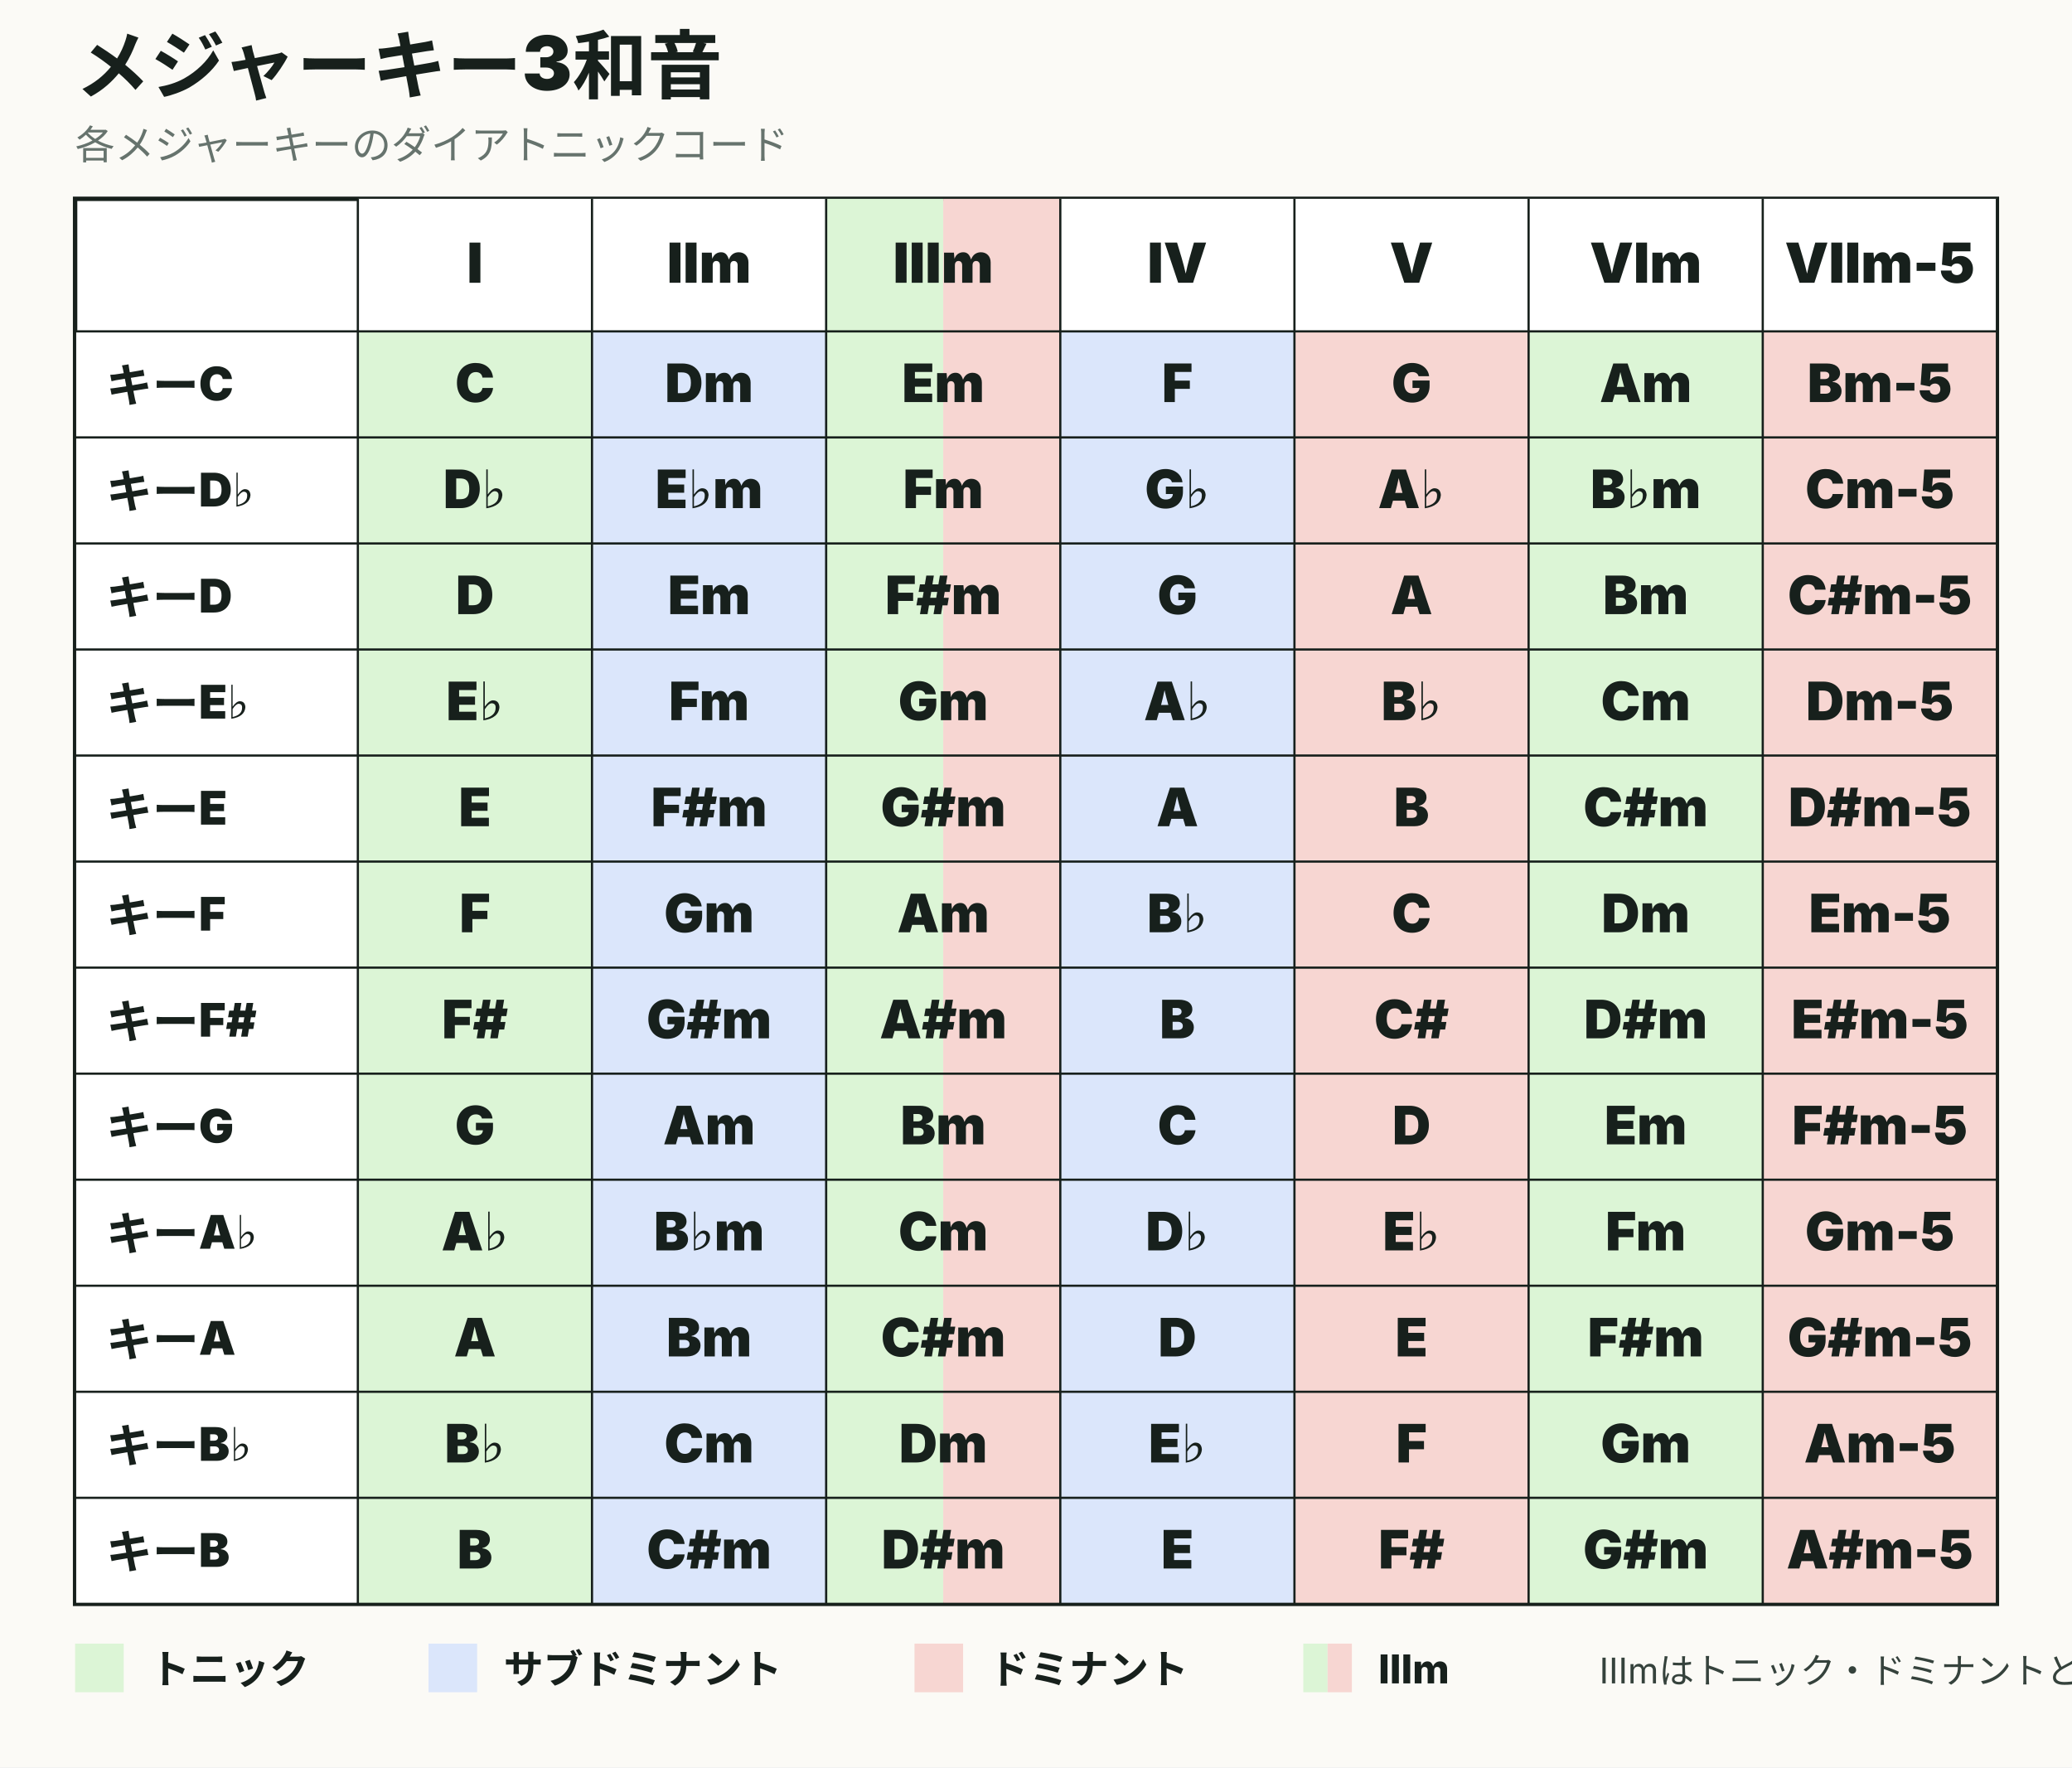
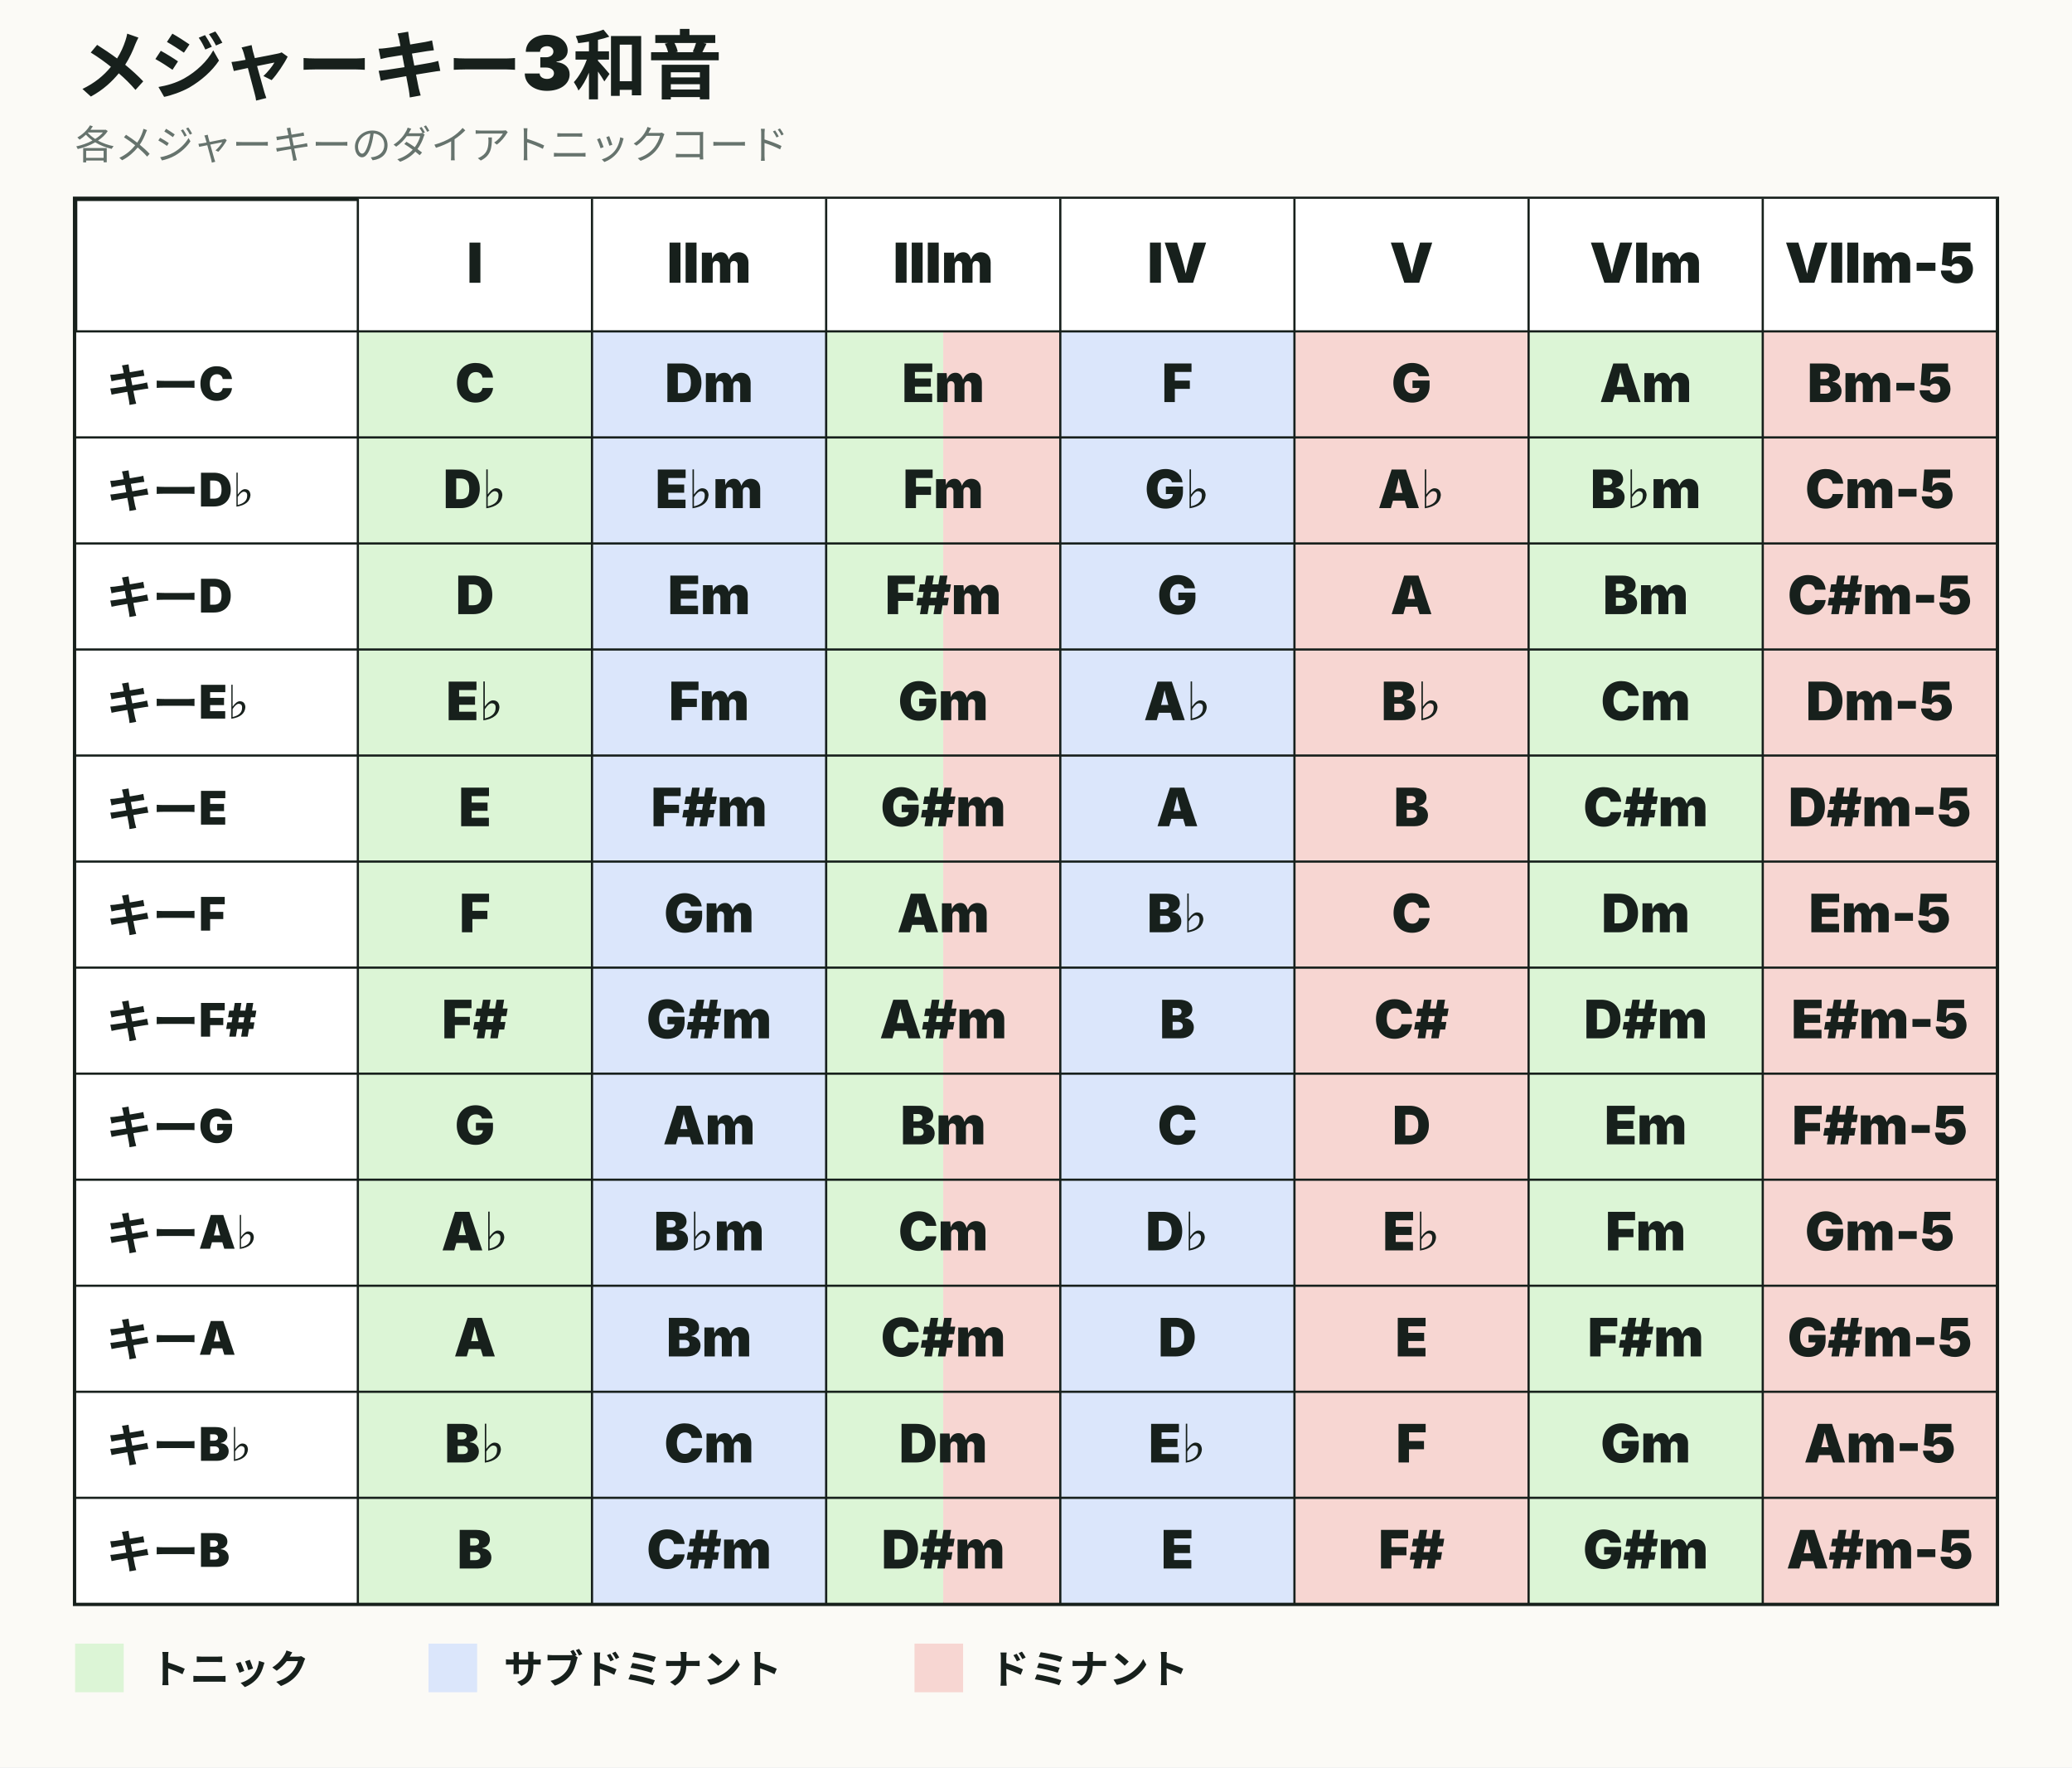
<svg xmlns="http://www.w3.org/2000/svg" width="938" height="800" viewBox="0 0 938 800" role="img" aria-labelledby="title desc">
  <rect width="100%" height="100%" fill="#fbfaf6" />
  <style>text{font-family:Inter,system-ui,-apple-system,BlinkMacSystemFont,"Hiragino Sans","Yu Gothic",sans-serif;fill:#17201c}.title{font-size:34px;font-weight:900}.sub{font-size:18px;fill:#66736d}.headText{font-size:25px;font-weight:900}.keyText{font-size:21px;font-weight:900}.cellText{font-size:24px;font-weight:850}.legendText{font-size:18px;font-weight:800}.noteText{font-size:16px;fill:#35423c}.line{stroke:#17201c;stroke-width:1}</style>
  <text x="34" y="42" class="title">メジャーキー3和音</text>
  <text x="34" y="72" class="sub">各メジャーキーのダイアトニックコード</text>
  <rect x="34" y="90" width="870" height="636" fill="#fff" stroke="#17201c" stroke-width="2" />
  <rect x="162" y="90" width="106" height="60" fill="#fff" />
  <text x="215" y="128" text-anchor="middle" class="headText">I</text>
  <rect x="268" y="90" width="106" height="60" fill="#fff" />
  <text x="321" y="128" text-anchor="middle" class="headText">IIm</text>
-   <rect x="374" y="90" width="53" height="60" fill="#dcf5d6" />
-   <rect x="427" y="90" width="53" height="60" fill="#f7d6d2" />
+   <rect x="374" y="90" width="106" height="60" fill="#fff" />
  <text x="427" y="128" text-anchor="middle" class="headText">IIIm</text>
  <rect x="480" y="90" width="106" height="60" fill="#fff" />
  <text x="533" y="128" text-anchor="middle" class="headText">IV</text>
  <rect x="586" y="90" width="106" height="60" fill="#fff" />
  <text x="639" y="128" text-anchor="middle" class="headText">V</text>
  <rect x="692" y="90" width="106" height="60" fill="#fff" />
  <text x="745" y="128" text-anchor="middle" class="headText">VIm</text>
  <rect x="798" y="90" width="106" height="60" fill="#fff" />
  <text x="851" y="128" text-anchor="middle" class="headText">VIIm-5</text>
  <rect x="34" y="150" width="128" height="48" fill="#fff" />
  <text x="48" y="182" class="keyText">キーC</text>
  <rect x="162" y="150" width="106" height="48" fill="#dcf5d6" />
  <text x="215" y="182" text-anchor="middle" class="cellText">C</text>
  <rect x="268" y="150" width="106" height="48" fill="#dbe6fb" />
  <text x="321" y="182" text-anchor="middle" class="cellText">Dm</text>
  <rect x="374" y="150" width="53" height="48" fill="#dcf5d6" />
  <rect x="427" y="150" width="53" height="48" fill="#f7d6d2" />
  <text x="427" y="182" text-anchor="middle" class="cellText">Em</text>
  <rect x="480" y="150" width="106" height="48" fill="#dbe6fb" />
  <text x="533" y="182" text-anchor="middle" class="cellText">F</text>
  <rect x="586" y="150" width="106" height="48" fill="#f7d6d2" />
  <text x="639" y="182" text-anchor="middle" class="cellText">G</text>
  <rect x="692" y="150" width="106" height="48" fill="#dcf5d6" />
  <text x="745" y="182" text-anchor="middle" class="cellText">Am</text>
  <rect x="798" y="150" width="106" height="48" fill="#f7d6d2" />
  <text x="851" y="182" text-anchor="middle" class="cellText">Bm-5</text>
  <rect x="34" y="198" width="128" height="48" fill="#fff" />
  <text x="48" y="230" class="keyText">キーD♭</text>
  <rect x="162" y="198" width="106" height="48" fill="#dcf5d6" />
  <text x="215" y="230" text-anchor="middle" class="cellText">D♭</text>
  <rect x="268" y="198" width="106" height="48" fill="#dbe6fb" />
  <text x="321" y="230" text-anchor="middle" class="cellText">E♭m</text>
  <rect x="374" y="198" width="53" height="48" fill="#dcf5d6" />
  <rect x="427" y="198" width="53" height="48" fill="#f7d6d2" />
  <text x="427" y="230" text-anchor="middle" class="cellText">Fm</text>
  <rect x="480" y="198" width="106" height="48" fill="#dbe6fb" />
  <text x="533" y="230" text-anchor="middle" class="cellText">G♭</text>
  <rect x="586" y="198" width="106" height="48" fill="#f7d6d2" />
  <text x="639" y="230" text-anchor="middle" class="cellText">A♭</text>
  <rect x="692" y="198" width="106" height="48" fill="#dcf5d6" />
  <text x="745" y="230" text-anchor="middle" class="cellText">B♭m</text>
  <rect x="798" y="198" width="106" height="48" fill="#f7d6d2" />
  <text x="851" y="230" text-anchor="middle" class="cellText">Cm-5</text>
  <rect x="34" y="246" width="128" height="48" fill="#fff" />
  <text x="48" y="278" class="keyText">キーD</text>
  <rect x="162" y="246" width="106" height="48" fill="#dcf5d6" />
  <text x="215" y="278" text-anchor="middle" class="cellText">D</text>
  <rect x="268" y="246" width="106" height="48" fill="#dbe6fb" />
  <text x="321" y="278" text-anchor="middle" class="cellText">Em</text>
  <rect x="374" y="246" width="53" height="48" fill="#dcf5d6" />
  <rect x="427" y="246" width="53" height="48" fill="#f7d6d2" />
  <text x="427" y="278" text-anchor="middle" class="cellText">F#m</text>
  <rect x="480" y="246" width="106" height="48" fill="#dbe6fb" />
  <text x="533" y="278" text-anchor="middle" class="cellText">G</text>
  <rect x="586" y="246" width="106" height="48" fill="#f7d6d2" />
  <text x="639" y="278" text-anchor="middle" class="cellText">A</text>
  <rect x="692" y="246" width="106" height="48" fill="#dcf5d6" />
  <text x="745" y="278" text-anchor="middle" class="cellText">Bm</text>
  <rect x="798" y="246" width="106" height="48" fill="#f7d6d2" />
  <text x="851" y="278" text-anchor="middle" class="cellText">C#m-5</text>
  <rect x="34" y="294" width="128" height="48" fill="#fff" />
  <text x="48" y="326" class="keyText">キーE♭</text>
  <rect x="162" y="294" width="106" height="48" fill="#dcf5d6" />
  <text x="215" y="326" text-anchor="middle" class="cellText">E♭</text>
  <rect x="268" y="294" width="106" height="48" fill="#dbe6fb" />
  <text x="321" y="326" text-anchor="middle" class="cellText">Fm</text>
  <rect x="374" y="294" width="53" height="48" fill="#dcf5d6" />
  <rect x="427" y="294" width="53" height="48" fill="#f7d6d2" />
  <text x="427" y="326" text-anchor="middle" class="cellText">Gm</text>
  <rect x="480" y="294" width="106" height="48" fill="#dbe6fb" />
  <text x="533" y="326" text-anchor="middle" class="cellText">A♭</text>
  <rect x="586" y="294" width="106" height="48" fill="#f7d6d2" />
  <text x="639" y="326" text-anchor="middle" class="cellText">B♭</text>
  <rect x="692" y="294" width="106" height="48" fill="#dcf5d6" />
  <text x="745" y="326" text-anchor="middle" class="cellText">Cm</text>
  <rect x="798" y="294" width="106" height="48" fill="#f7d6d2" />
  <text x="851" y="326" text-anchor="middle" class="cellText">Dm-5</text>
  <rect x="34" y="342" width="128" height="48" fill="#fff" />
  <text x="48" y="374" class="keyText">キーE</text>
  <rect x="162" y="342" width="106" height="48" fill="#dcf5d6" />
  <text x="215" y="374" text-anchor="middle" class="cellText">E</text>
  <rect x="268" y="342" width="106" height="48" fill="#dbe6fb" />
  <text x="321" y="374" text-anchor="middle" class="cellText">F#m</text>
  <rect x="374" y="342" width="53" height="48" fill="#dcf5d6" />
  <rect x="427" y="342" width="53" height="48" fill="#f7d6d2" />
  <text x="427" y="374" text-anchor="middle" class="cellText">G#m</text>
  <rect x="480" y="342" width="106" height="48" fill="#dbe6fb" />
  <text x="533" y="374" text-anchor="middle" class="cellText">A</text>
  <rect x="586" y="342" width="106" height="48" fill="#f7d6d2" />
  <text x="639" y="374" text-anchor="middle" class="cellText">B</text>
  <rect x="692" y="342" width="106" height="48" fill="#dcf5d6" />
  <text x="745" y="374" text-anchor="middle" class="cellText">C#m</text>
  <rect x="798" y="342" width="106" height="48" fill="#f7d6d2" />
  <text x="851" y="374" text-anchor="middle" class="cellText">D#m-5</text>
  <rect x="34" y="390" width="128" height="48" fill="#fff" />
  <text x="48" y="422" class="keyText">キーF</text>
  <rect x="162" y="390" width="106" height="48" fill="#dcf5d6" />
  <text x="215" y="422" text-anchor="middle" class="cellText">F</text>
  <rect x="268" y="390" width="106" height="48" fill="#dbe6fb" />
  <text x="321" y="422" text-anchor="middle" class="cellText">Gm</text>
  <rect x="374" y="390" width="53" height="48" fill="#dcf5d6" />
  <rect x="427" y="390" width="53" height="48" fill="#f7d6d2" />
  <text x="427" y="422" text-anchor="middle" class="cellText">Am</text>
  <rect x="480" y="390" width="106" height="48" fill="#dbe6fb" />
  <text x="533" y="422" text-anchor="middle" class="cellText">B♭</text>
  <rect x="586" y="390" width="106" height="48" fill="#f7d6d2" />
  <text x="639" y="422" text-anchor="middle" class="cellText">C</text>
  <rect x="692" y="390" width="106" height="48" fill="#dcf5d6" />
  <text x="745" y="422" text-anchor="middle" class="cellText">Dm</text>
  <rect x="798" y="390" width="106" height="48" fill="#f7d6d2" />
  <text x="851" y="422" text-anchor="middle" class="cellText">Em-5</text>
  <rect x="34" y="438" width="128" height="48" fill="#fff" />
  <text x="48" y="470" class="keyText">キーF#</text>
  <rect x="162" y="438" width="106" height="48" fill="#dcf5d6" />
  <text x="215" y="470" text-anchor="middle" class="cellText">F#</text>
  <rect x="268" y="438" width="106" height="48" fill="#dbe6fb" />
  <text x="321" y="470" text-anchor="middle" class="cellText">G#m</text>
  <rect x="374" y="438" width="53" height="48" fill="#dcf5d6" />
  <rect x="427" y="438" width="53" height="48" fill="#f7d6d2" />
  <text x="427" y="470" text-anchor="middle" class="cellText">A#m</text>
  <rect x="480" y="438" width="106" height="48" fill="#dbe6fb" />
  <text x="533" y="470" text-anchor="middle" class="cellText">B</text>
  <rect x="586" y="438" width="106" height="48" fill="#f7d6d2" />
  <text x="639" y="470" text-anchor="middle" class="cellText">C#</text>
  <rect x="692" y="438" width="106" height="48" fill="#dcf5d6" />
  <text x="745" y="470" text-anchor="middle" class="cellText">D#m</text>
  <rect x="798" y="438" width="106" height="48" fill="#f7d6d2" />
  <text x="851" y="470" text-anchor="middle" class="cellText">E#m-5</text>
  <rect x="34" y="486" width="128" height="48" fill="#fff" />
  <text x="48" y="518" class="keyText">キーG</text>
  <rect x="162" y="486" width="106" height="48" fill="#dcf5d6" />
  <text x="215" y="518" text-anchor="middle" class="cellText">G</text>
  <rect x="268" y="486" width="106" height="48" fill="#dbe6fb" />
  <text x="321" y="518" text-anchor="middle" class="cellText">Am</text>
  <rect x="374" y="486" width="53" height="48" fill="#dcf5d6" />
  <rect x="427" y="486" width="53" height="48" fill="#f7d6d2" />
  <text x="427" y="518" text-anchor="middle" class="cellText">Bm</text>
  <rect x="480" y="486" width="106" height="48" fill="#dbe6fb" />
  <text x="533" y="518" text-anchor="middle" class="cellText">C</text>
  <rect x="586" y="486" width="106" height="48" fill="#f7d6d2" />
  <text x="639" y="518" text-anchor="middle" class="cellText">D</text>
  <rect x="692" y="486" width="106" height="48" fill="#dcf5d6" />
  <text x="745" y="518" text-anchor="middle" class="cellText">Em</text>
  <rect x="798" y="486" width="106" height="48" fill="#f7d6d2" />
  <text x="851" y="518" text-anchor="middle" class="cellText">F#m-5</text>
  <rect x="34" y="534" width="128" height="48" fill="#fff" />
  <text x="48" y="566" class="keyText">キーA♭</text>
  <rect x="162" y="534" width="106" height="48" fill="#dcf5d6" />
  <text x="215" y="566" text-anchor="middle" class="cellText">A♭</text>
  <rect x="268" y="534" width="106" height="48" fill="#dbe6fb" />
  <text x="321" y="566" text-anchor="middle" class="cellText">B♭m</text>
  <rect x="374" y="534" width="53" height="48" fill="#dcf5d6" />
  <rect x="427" y="534" width="53" height="48" fill="#f7d6d2" />
  <text x="427" y="566" text-anchor="middle" class="cellText">Cm</text>
  <rect x="480" y="534" width="106" height="48" fill="#dbe6fb" />
  <text x="533" y="566" text-anchor="middle" class="cellText">D♭</text>
  <rect x="586" y="534" width="106" height="48" fill="#f7d6d2" />
  <text x="639" y="566" text-anchor="middle" class="cellText">E♭</text>
  <rect x="692" y="534" width="106" height="48" fill="#dcf5d6" />
  <text x="745" y="566" text-anchor="middle" class="cellText">Fm</text>
  <rect x="798" y="534" width="106" height="48" fill="#f7d6d2" />
  <text x="851" y="566" text-anchor="middle" class="cellText">Gm-5</text>
  <rect x="34" y="582" width="128" height="48" fill="#fff" />
  <text x="48" y="614" class="keyText">キーA</text>
  <rect x="162" y="582" width="106" height="48" fill="#dcf5d6" />
  <text x="215" y="614" text-anchor="middle" class="cellText">A</text>
  <rect x="268" y="582" width="106" height="48" fill="#dbe6fb" />
  <text x="321" y="614" text-anchor="middle" class="cellText">Bm</text>
  <rect x="374" y="582" width="53" height="48" fill="#dcf5d6" />
  <rect x="427" y="582" width="53" height="48" fill="#f7d6d2" />
  <text x="427" y="614" text-anchor="middle" class="cellText">C#m</text>
  <rect x="480" y="582" width="106" height="48" fill="#dbe6fb" />
  <text x="533" y="614" text-anchor="middle" class="cellText">D</text>
  <rect x="586" y="582" width="106" height="48" fill="#f7d6d2" />
  <text x="639" y="614" text-anchor="middle" class="cellText">E</text>
  <rect x="692" y="582" width="106" height="48" fill="#dcf5d6" />
  <text x="745" y="614" text-anchor="middle" class="cellText">F#m</text>
  <rect x="798" y="582" width="106" height="48" fill="#f7d6d2" />
  <text x="851" y="614" text-anchor="middle" class="cellText">G#m-5</text>
  <rect x="34" y="630" width="128" height="48" fill="#fff" />
  <text x="48" y="662" class="keyText">キーB♭</text>
  <rect x="162" y="630" width="106" height="48" fill="#dcf5d6" />
  <text x="215" y="662" text-anchor="middle" class="cellText">B♭</text>
  <rect x="268" y="630" width="106" height="48" fill="#dbe6fb" />
  <text x="321" y="662" text-anchor="middle" class="cellText">Cm</text>
  <rect x="374" y="630" width="53" height="48" fill="#dcf5d6" />
  <rect x="427" y="630" width="53" height="48" fill="#f7d6d2" />
  <text x="427" y="662" text-anchor="middle" class="cellText">Dm</text>
  <rect x="480" y="630" width="106" height="48" fill="#dbe6fb" />
  <text x="533" y="662" text-anchor="middle" class="cellText">E♭</text>
  <rect x="586" y="630" width="106" height="48" fill="#f7d6d2" />
  <text x="639" y="662" text-anchor="middle" class="cellText">F</text>
  <rect x="692" y="630" width="106" height="48" fill="#dcf5d6" />
  <text x="745" y="662" text-anchor="middle" class="cellText">Gm</text>
  <rect x="798" y="630" width="106" height="48" fill="#f7d6d2" />
  <text x="851" y="662" text-anchor="middle" class="cellText">Am-5</text>
  <rect x="34" y="678" width="128" height="48" fill="#fff" />
  <text x="48" y="710" class="keyText">キーB</text>
  <rect x="162" y="678" width="106" height="48" fill="#dcf5d6" />
  <text x="215" y="710" text-anchor="middle" class="cellText">B</text>
  <rect x="268" y="678" width="106" height="48" fill="#dbe6fb" />
  <text x="321" y="710" text-anchor="middle" class="cellText">C#m</text>
  <rect x="374" y="678" width="53" height="48" fill="#dcf5d6" />
  <rect x="427" y="678" width="53" height="48" fill="#f7d6d2" />
  <text x="427" y="710" text-anchor="middle" class="cellText">D#m</text>
  <rect x="480" y="678" width="106" height="48" fill="#dbe6fb" />
  <text x="533" y="710" text-anchor="middle" class="cellText">E</text>
  <rect x="586" y="678" width="106" height="48" fill="#f7d6d2" />
  <text x="639" y="710" text-anchor="middle" class="cellText">F#</text>
  <rect x="692" y="678" width="106" height="48" fill="#dcf5d6" />
  <text x="745" y="710" text-anchor="middle" class="cellText">G#m</text>
  <rect x="798" y="678" width="106" height="48" fill="#f7d6d2" />
  <text x="851" y="710" text-anchor="middle" class="cellText">A#m-5</text>
  <line x1="34" y1="150" x2="904" y2="150" class="line" />
  <line x1="34" y1="198" x2="904" y2="198" class="line" />
  <line x1="34" y1="246" x2="904" y2="246" class="line" />
  <line x1="34" y1="294" x2="904" y2="294" class="line" />
  <line x1="34" y1="342" x2="904" y2="342" class="line" />
  <line x1="34" y1="390" x2="904" y2="390" class="line" />
  <line x1="34" y1="438" x2="904" y2="438" class="line" />
  <line x1="34" y1="486" x2="904" y2="486" class="line" />
  <line x1="34" y1="534" x2="904" y2="534" class="line" />
  <line x1="34" y1="582" x2="904" y2="582" class="line" />
  <line x1="34" y1="630" x2="904" y2="630" class="line" />
  <line x1="34" y1="678" x2="904" y2="678" class="line" />
  <line x1="34" y1="726" x2="904" y2="726" class="line" />
  <line x1="34" y1="90" x2="34" y2="726" class="line" />
  <line x1="162" y1="90" x2="162" y2="726" class="line" />
  <line x1="268" y1="90" x2="268" y2="726" class="line" />
  <line x1="374" y1="90" x2="374" y2="726" class="line" />
  <line x1="480" y1="90" x2="480" y2="726" class="line" />
  <line x1="586" y1="90" x2="586" y2="726" class="line" />
  <line x1="692" y1="90" x2="692" y2="726" class="line" />
  <line x1="798" y1="90" x2="798" y2="726" class="line" />
  <line x1="904" y1="90" x2="904" y2="726" class="line" />
  <rect x="34" y="744" width="22" height="22" fill="#dcf5d6" />
  <text x="68" y="762" class="legendText">トニック</text>
  <rect x="194" y="744" width="22" height="22" fill="#dbe6fb" />
  <text x="228" y="762" class="legendText">サブドミナント</text>
  <rect x="414" y="744" width="22" height="22" fill="#f7d6d2" />
  <text x="448" y="762" class="legendText">ドミナント</text>
-   <rect x="590" y="744" width="11" height="22" fill="#dcf5d6" />
-   <rect x="601" y="744" width="11" height="22" fill="#f7d6d2" />
-   <text x="624" y="762" class="legendText">IIIm</text>
-   <text x="724" y="762" class="noteText">IIImはトニック・ドミナントどちらかで解釈されることがあります。</text>
</svg>
